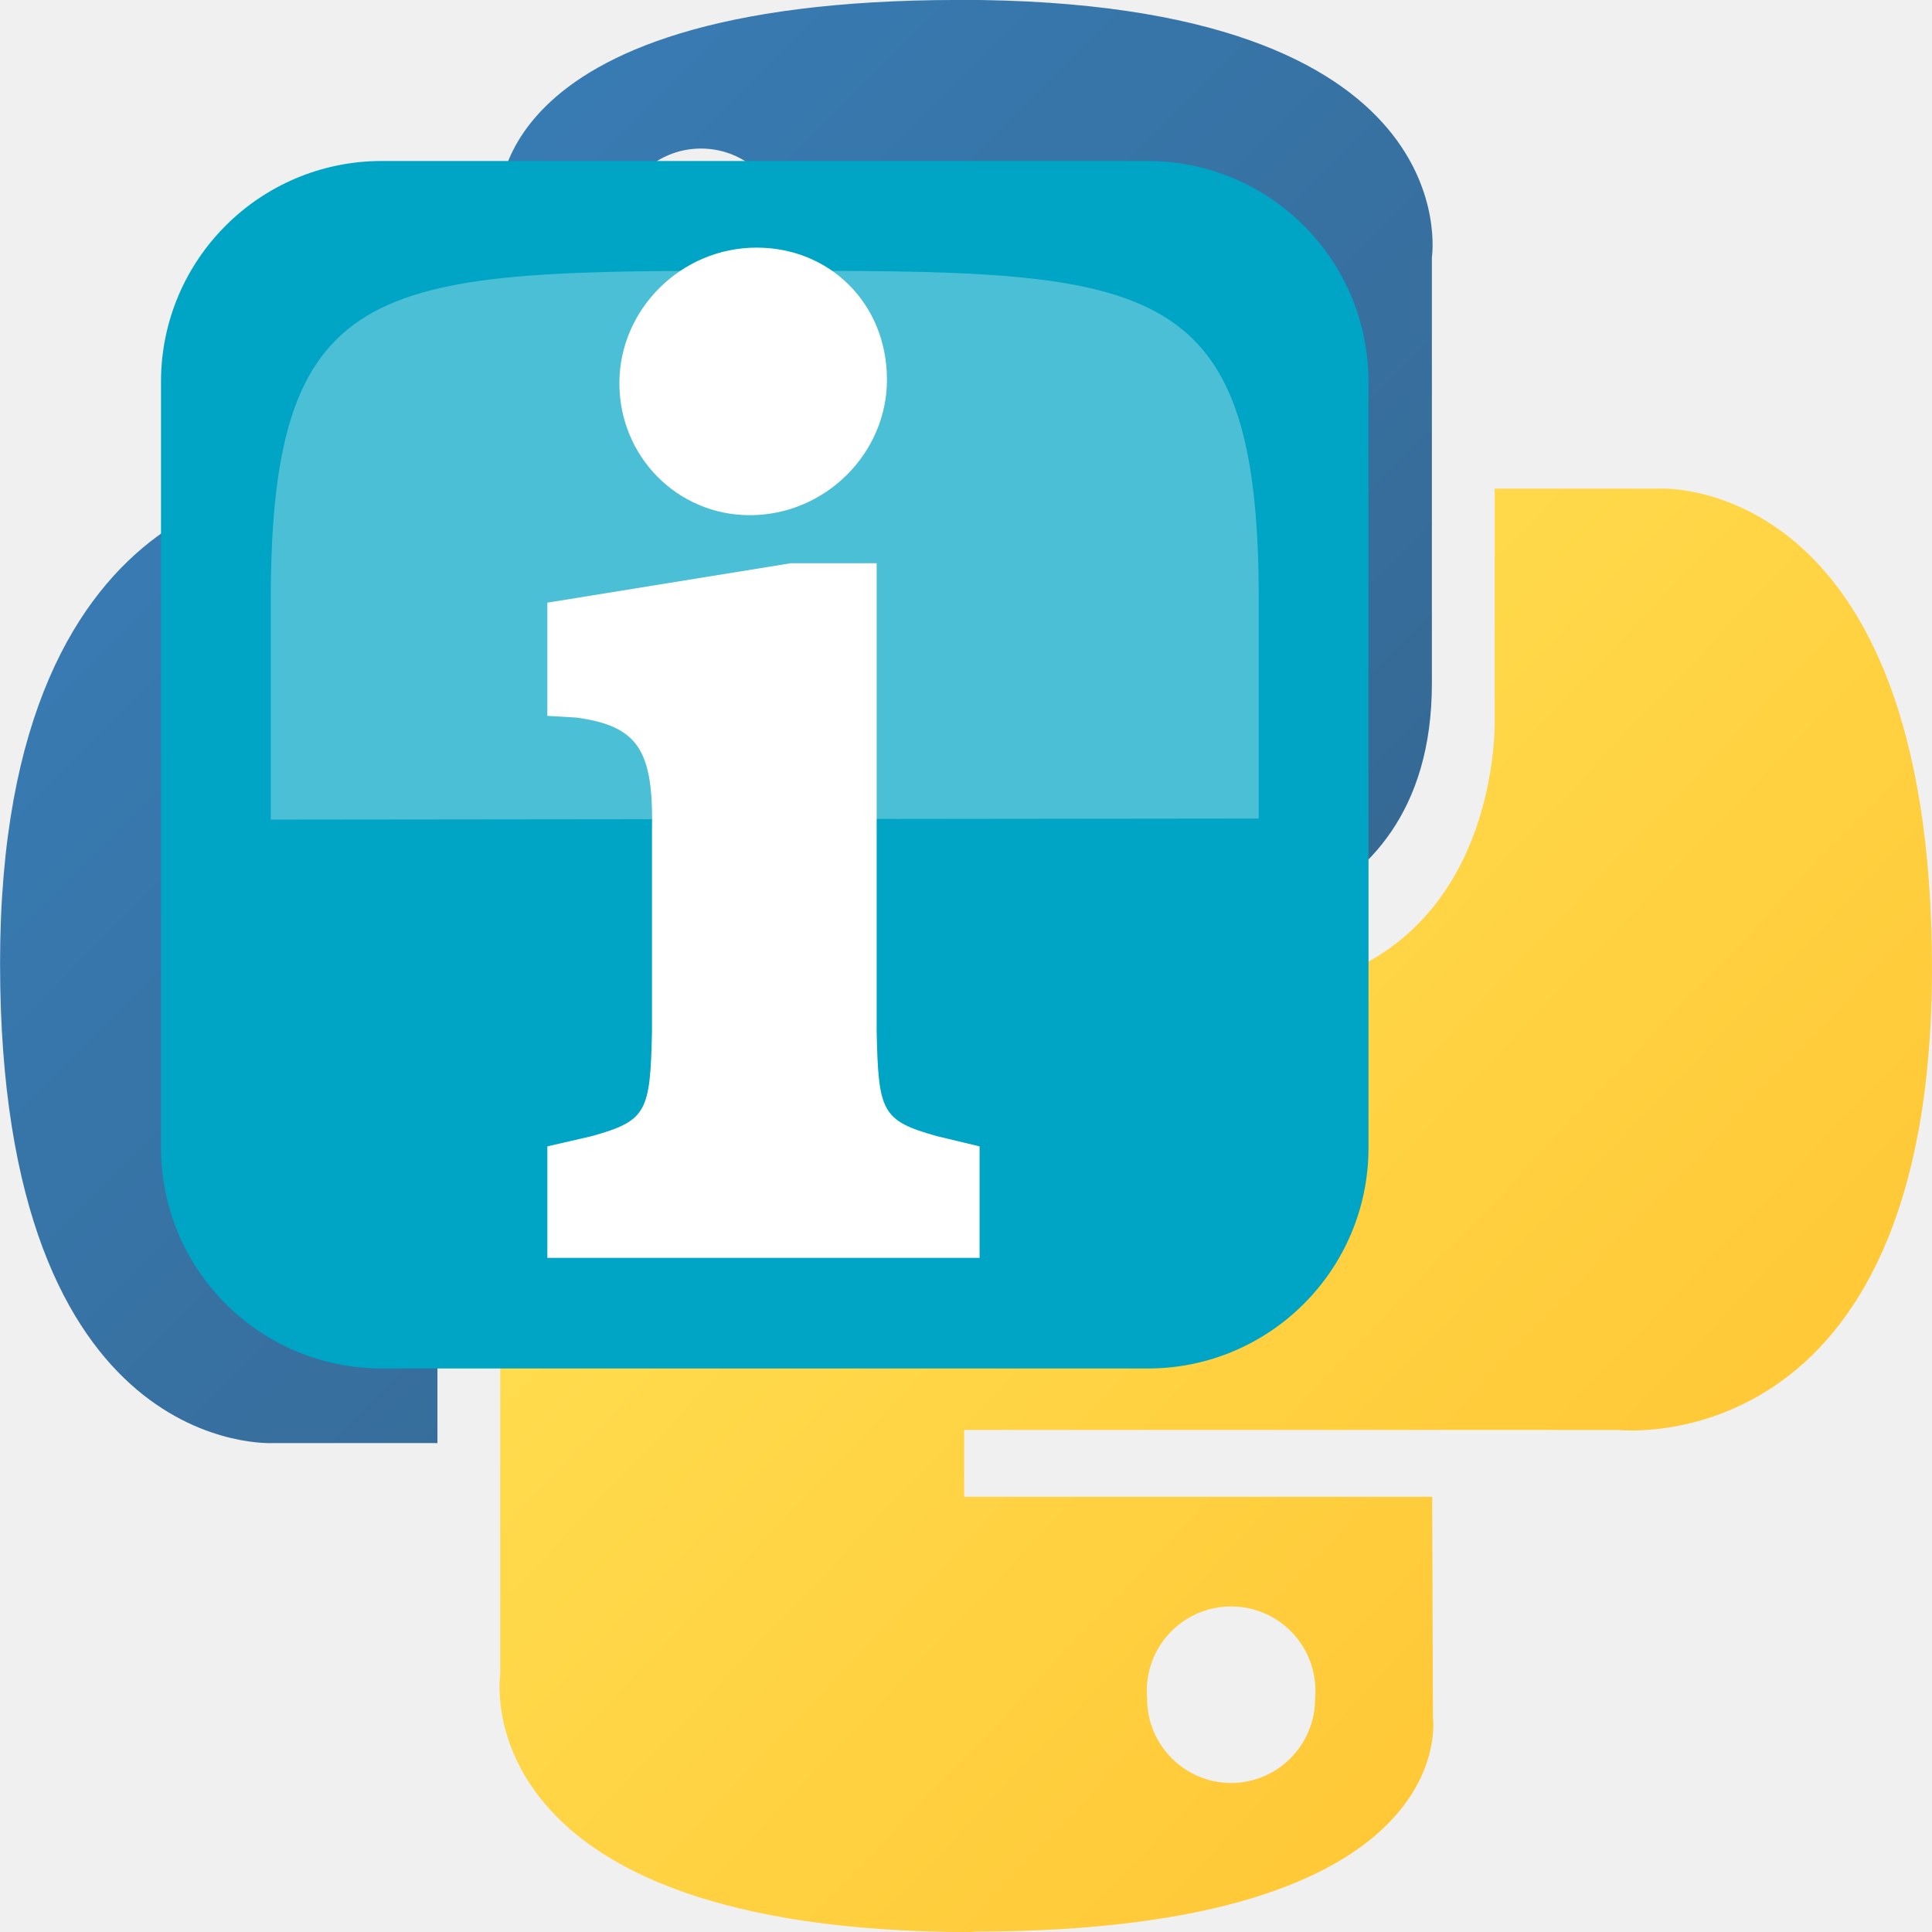
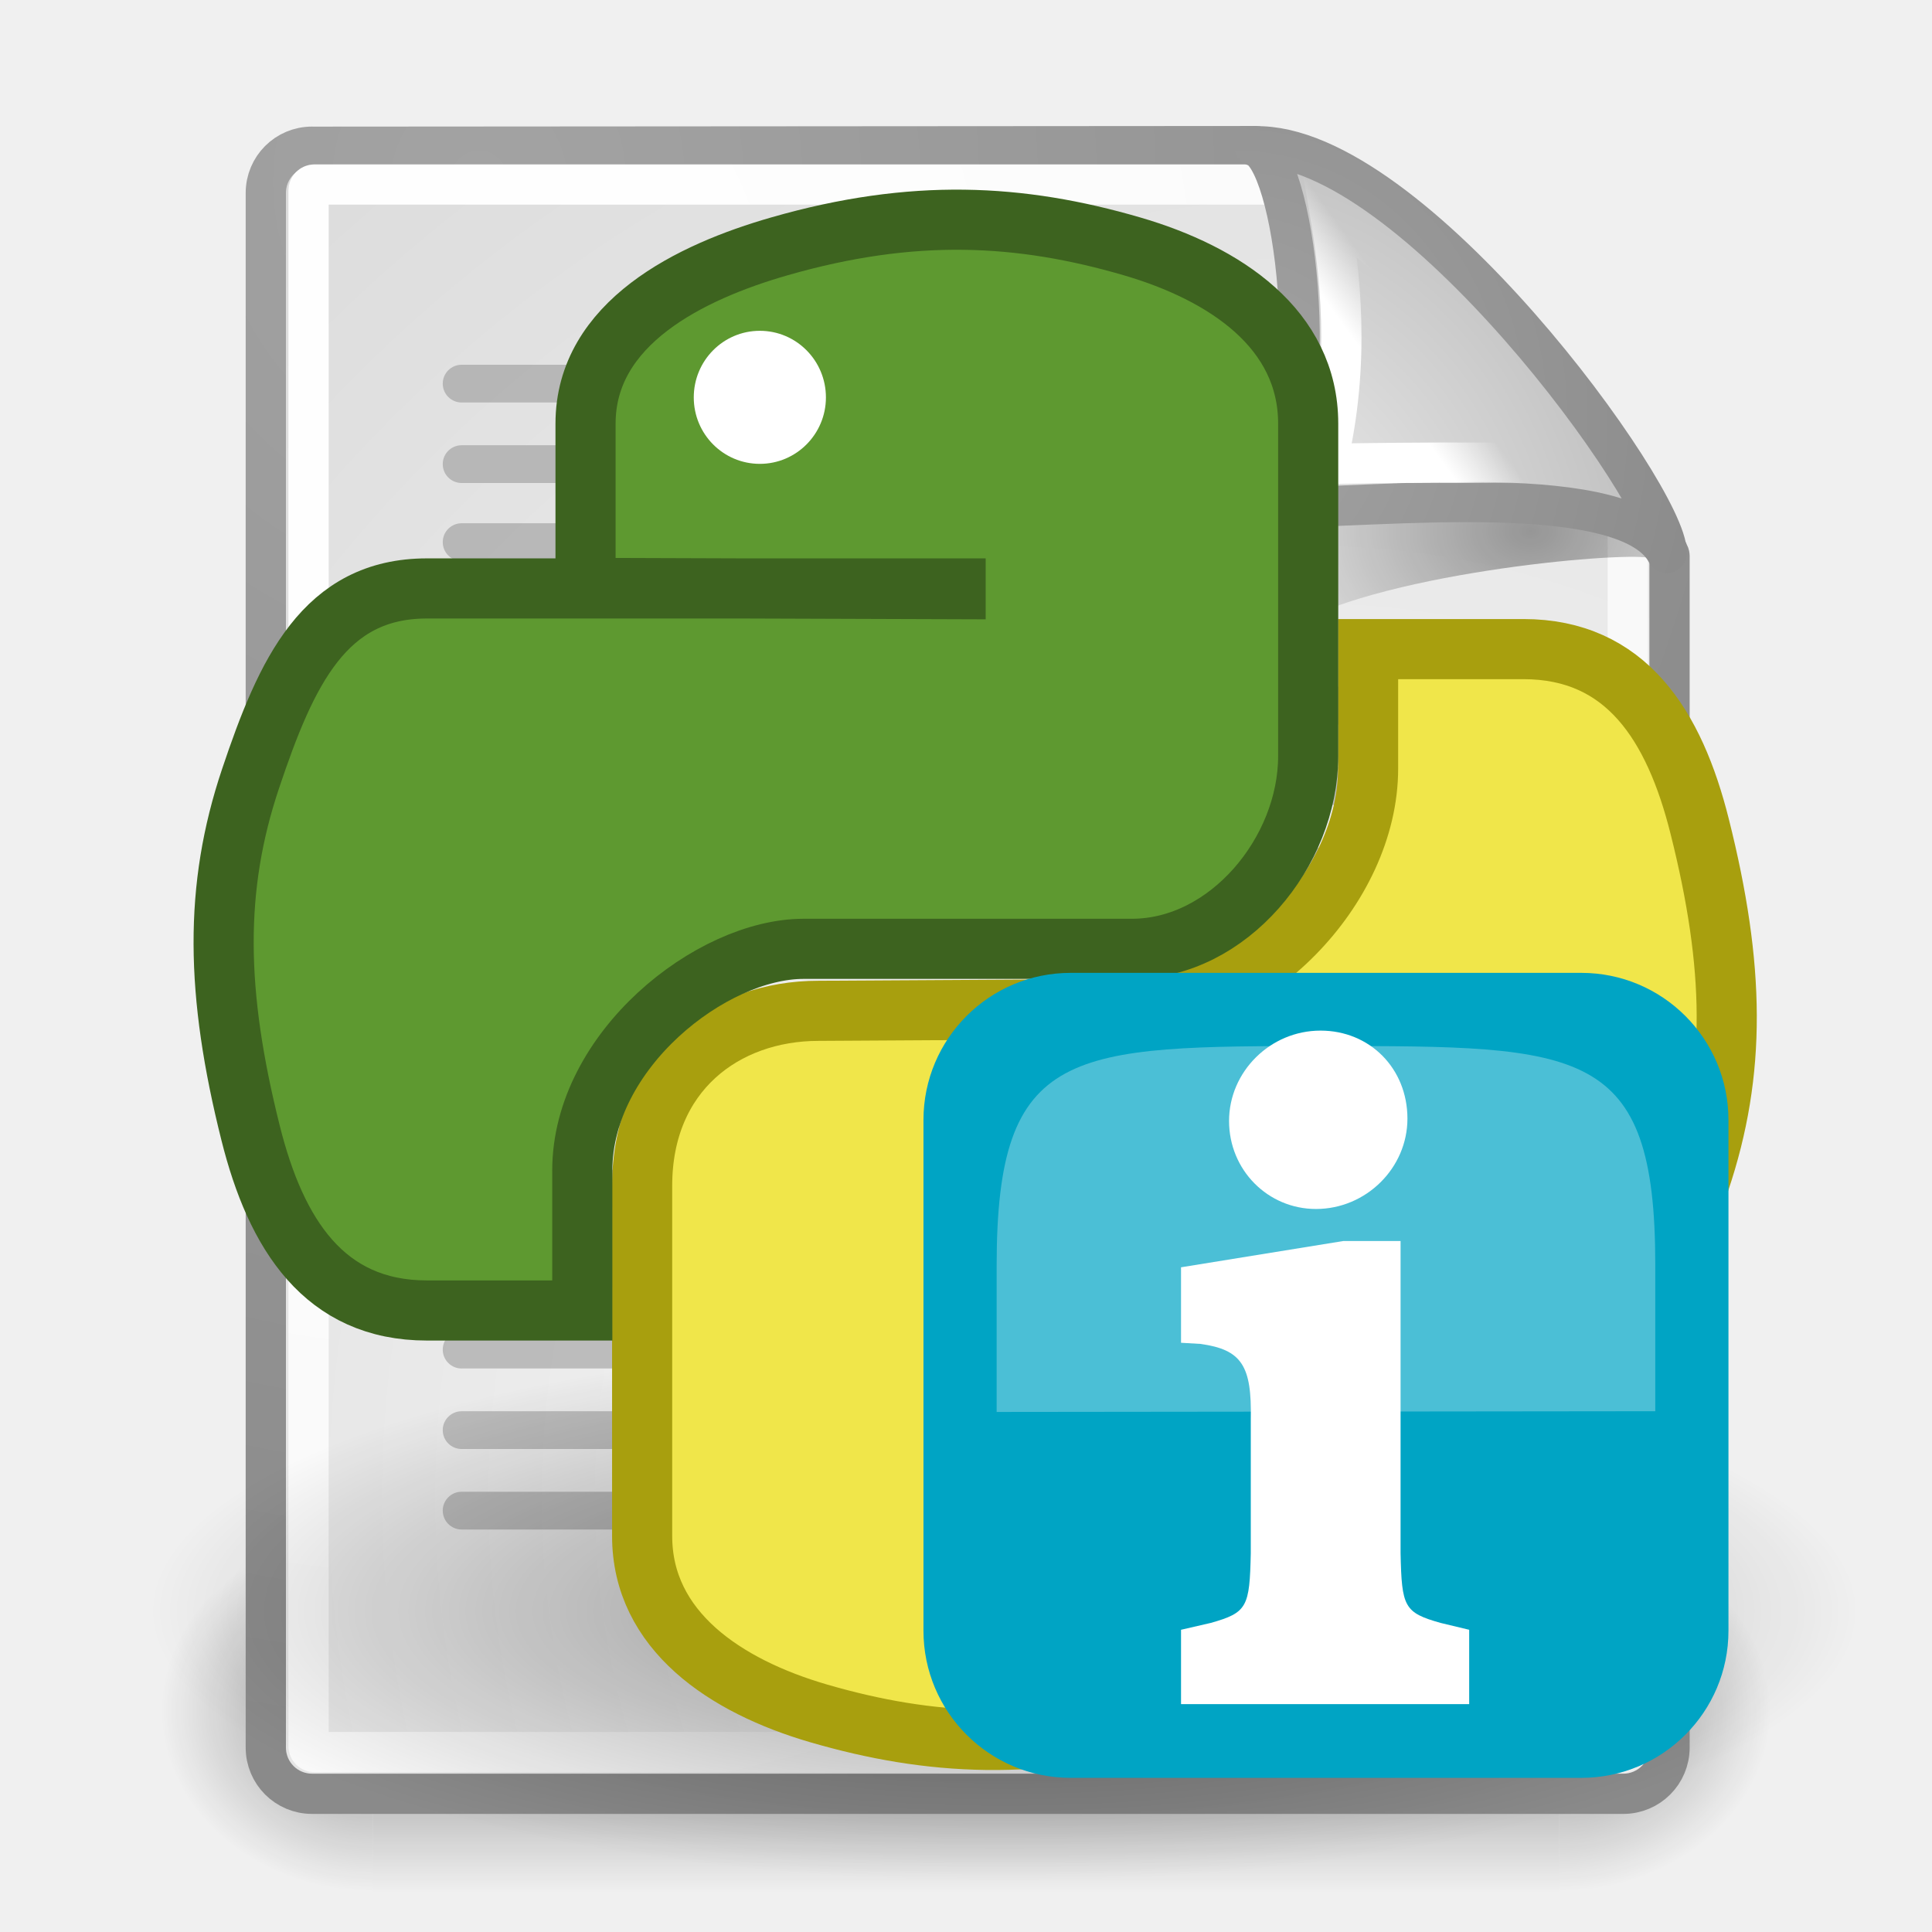
- <svg xmlns="http://www.w3.org/2000/svg" height="24" width="24" version="1.1" id="svg5893">
-   <defs id="defs5897">
-     <linearGradient gradientTransform="matrix(0.181115,0,0,0.1820598,-14.61905,3.415905)" id="a" gradientUnits="userSpaceOnUse" x1="55.549" x2="110.149" y1="77.07" y2="131.853">
-       <stop offset="0" stop-color="#387eb8" id="stop4704" />
-       <stop offset="1" stop-color="#366994" id="stop4706" />
+ <svg xmlns="http://www.w3.org/2000/svg" xmlns:xlink="http://www.w3.org/1999/xlink" id="svg249" height="48" width="48" version="1.0">
+   <defs id="defs3">
+     <radialGradient id="radialGradient24190" gradientUnits="userSpaceOnUse" cy="63.965" cx="15.116" gradientTransform="scale(1.644,0.60828)" r="12.289">
+       <stop id="stop4116" offset="0" />
+       <stop id="stop4118" stop-opacity="0" offset="1" />
+     </radialGradient>
+     <linearGradient id="linearGradient8166" y2="38.07" gradientUnits="userSpaceOnUse" x2="34.17" gradientTransform="matrix(-.032779 -.99946 .99946 -.032779 -.70965 45.063)" y1="36.921" x1="33.396">
+       <stop id="stop2253" stop-color="#fff" offset="0" />
+       <stop id="stop2255" stop-color="#fff" stop-opacity="0" offset="1" />
    </linearGradient>
-     <linearGradient gradientTransform="matrix(0.181115,0,0,0.1820598,-14.61905,3.415905)" id="b" gradientUnits="userSpaceOnUse" x1="89.137" x2="147.777" y1="111.921" y2="168.101">
-       <stop offset="0" stop-color="#ffe052" id="stop4699" />
-       <stop offset="1" stop-color="#ffc331" id="stop4701" />
+     <linearGradient id="linearGradient269">
+       <stop id="stop270" stop-color="#a3a3a3" offset="0" />
+       <stop id="stop271" stop-color="#8a8a8a" offset="1" />
    </linearGradient>
-     <linearGradient id="b-0" x1="305" x2="335" y1="64.3" y2="81.9" gradientTransform="matrix(0.0448,0.854,0.85,-0.0445,-57.1,-251)" gradientUnits="userSpaceOnUse">
-       <stop stop-color="#d3d7cf" offset="0" id="stop6496" />
-       <stop stop-color="#babdb6" offset=".183" id="stop6498" />
-       <stop stop-color="#fff" offset=".319" id="stop6500" />
-       <stop stop-color="#babdb6" offset=".876" id="stop6502" />
-       <stop stop-color="#eeeeec" offset="1" id="stop6504" />
+     <linearGradient id="linearGradient259">
+       <stop id="stop260" stop-color="#fafafa" offset="0" />
+       <stop id="stop261" stop-color="#bbb" offset="1" />
    </linearGradient>
-     <linearGradient id="a-5" x1="97.4" x2="90.2" y1="35.2" y2="35.1" gradientTransform="matrix(-0.554,0.615,0.344,0.311,55.9,-52.8)" gradientUnits="userSpaceOnUse">
-       <stop stop-color="#f8e27e" offset="0" id="stop6491" />
-       <stop stop-color="#e3d189" offset="1" id="stop6493" />
+     <radialGradient id="radialGradient15656" xlink:href="#linearGradient269" gradientUnits="userSpaceOnUse" cy="3.756" cx="8.824" gradientTransform="matrix(.96827 0 0 1.0328 3.3536 .64645)" r="37.752" />
+     <radialGradient id="radialGradient15658" xlink:href="#linearGradient259" gradientUnits="userSpaceOnUse" cy="35.737" cx="33.967" gradientTransform="scale(.96049 1.0411)" r="86.708" />
+     <radialGradient id="radialGradient15668" gradientUnits="userSpaceOnUse" cy="7.268" cx="8.144" gradientTransform="matrix(.96827 0 0 1.0328 3.3536 .64645)" r="38.159">
+       <stop id="stop15664" stop-color="#fff" offset="0" />
+       <stop id="stop15666" stop-color="#f8f8f8" offset="1" />
+     </radialGradient>
+     <radialGradient id="radialGradient5350" xlink:href="#linearGradient269" gradientUnits="userSpaceOnUse" cy="2.367" cx="31.863" gradientTransform="matrix(.33174 -2.3449e-17 2.5011e-17 .35383 20.105 9.5823)" r="37.752" />
+     <radialGradient id="radialGradient5352" xlink:href="#linearGradient259" gradientUnits="userSpaceOnUse" cy="14.937" cx="30.654" gradientTransform="matrix(.14836 .010091 -.011044 .16236 25.06 12.817)" r="86.708" />
+     <radialGradient id="radialGradient4796" gradientUnits="userSpaceOnUse" cy="12.989" cx="37.03" gradientTransform="matrix(1.7447 2.3136e-22 -1.663e-22 1.2838 -26.583 -3.4784)" r="4.293">
+       <stop id="stop4792" offset="0" />
+       <stop id="stop4794" stop-opacity="0" offset="1" />
+     </radialGradient>
+     <linearGradient id="linearGradient3688">
+       <stop id="stop3690" offset="0" />
+       <stop id="stop3692" stop-opacity="0" offset="1" />
+     </linearGradient>
+     <radialGradient id="radialGradient2088" xlink:href="#linearGradient3688" gradientUnits="userSpaceOnUse" cy="43.5" cx="4.993" gradientTransform="matrix(2.0038 0 0 1.4 27.988 -17.4)" r="2.5" />
+     <radialGradient id="radialGradient2090" xlink:href="#linearGradient3688" gradientUnits="userSpaceOnUse" cy="43.5" cx="4.993" gradientTransform="matrix(2.0038 0 0 1.4 -20.012 -104.4)" r="2.5" />
+     <linearGradient id="linearGradient2092" y2="39.999" gradientUnits="userSpaceOnUse" x2="25.058" y1="47.028" x1="25.058">
+       <stop id="stop3704" stop-opacity="0" offset="0" />
+       <stop id="stop3710" offset=".5" />
+       <stop id="stop3706" stop-opacity="0" offset="1" />
    </linearGradient>
  </defs>
-   <g transform="translate(0 -8)" id="g5891">
-     <g id="g5911" transform="matrix(1.199927,0,0,1.200151,7.777556,-10.84162)">
-       <path id="path4711" overflow="visible" d="m 3.447,15.699 c -5.076,0 -4.762,2.211 -4.762,2.211 l 0.008,1.784 h 4.845 v 1.002 h -6.769 c 0,0 -3.25,-0.174 -3.25,4.974 0,5.151 2.835,4.966 2.835,4.966 h 1.693 v -2.389 c 0,0 -0.091,-2.85 2.793,-2.85 h 4.8 c 0,0 2.702,0.045 2.702,-2.623 v -4.411 c 0,0 0.412,-2.665 -4.894,-2.665 z m -2.672,1.538 c 0.484,0 0.869,0.393 0.869,0.877 a 0.873,0.873 0 1 1 -1.739,0 c 0,-0.484 0.389,-0.877 0.869,-0.877 z" style="overflow:visible;fill:url(#a);stroke-width:3.78" />
-       <path id="path4713" overflow="visible" d="m 3.591,35.693 c 5.076,0 4.762,-2.211 4.762,-2.211 l -0.008,-2.29 H 3.5 V 30.5 h 6.769 c 0,0 3.25,0.37 3.25,-4.777 0,-5.151 -2.835,-4.966 -2.835,-4.966 H 8.992 v 2.389 c 0,0 0.091,2.85 -2.793,2.85 h -4.8 c 0,0 -2.702,-0.042 -2.702,2.623 v 4.411 c 0,0 -0.412,2.668 4.894,2.668 z m 2.672,-1.538 a 0.873,0.873 0 0 1 -0.869,-0.877 0.873,0.873 0 1 1 1.739,0 0.873,0.873 0 0 1 -0.869,0.877 z" style="overflow:visible;fill:url(#b);stroke-width:3.78" />
-     </g>
-     <g id="g5715" transform="matrix(1.363636,0,0,1.363636,29.27273,-7.727274)">
-       <rect style="fill:#00a4c4;fill-opacity:1" id="rect3998" y="13" x="-20" width="11" rx="2.011" height="11" />
-       <path style="opacity:0.3;fill:#fcffff;fill-rule:evenodd" id="path4002" d="m -19,19 9,-0.01 c 0,0 0,0 0,-2 C -10,14 -11,14 -14.5,14 c -3.5,0 -4.5,0 -4.5,3 0,2 0,2 0,2 z" />
-       <text id="text5143" y="22.991" x="-16.761" style="font-style:normal;font-weight:normal;font-size:23.121px;line-height:1.25;font-family:sans-serif;letter-spacing:0px;word-spacing:0px;fill:#000000;fill-opacity:1;stroke:none;stroke-width:1.576" xml:space="preserve">
-         <tspan style="font-style:normal;font-variant:normal;font-weight:bold;font-stretch:normal;font-size:12.612px;font-family:'Bookman Old Style';-inkscape-font-specification:'Bookman Old Style Bold';fill:#ffffff;fill-opacity:1;stroke-width:1.576" y="22.991" x="-16.761" id="tspan5141">i</tspan>
-       </text>
+   <g id="layer6">
+     <g id="g2033">
+       <g id="g3712" opacity=".4" transform="matrix(1.0526 0 0 1.2857 -1.2632 -13.429)">
+         <rect id="rect2801" opacity="1" height="7" width="5" y="40" x="38" fill="url(#radialGradient2088)" />
+         <rect id="rect3696" opacity="1" transform="scale(-1)" height="7" width="5" y="-47" x="-10" fill="url(#radialGradient2090)" />
+         <rect id="rect3700" opacity="1" height="7" width="28" y="40" x="10" fill="url(#linearGradient2092)" />
+       </g>
    </g>
  </g>
+   <g id="layer1" stroke-linejoin="round" stroke-linecap="round">
+     <path id="rect15391" style="color:#000000" d="m7.753 3.646l23.447-0.016s10.279 9.544 10.279 10.18v29.607c0 0.636-0.513 1.149-1.149 1.149h-32.577c-0.637 0-1.149-0.513-1.149-1.149v-38.622c0-0.637 0.512-1.15 1.149-1.15z" display="block" stroke="url(#radialGradient15656)" fill="url(#radialGradient15658)" />
+     <path id="rect15660" style="color:#000000" d="m7.815 4.584h24.876s7.751 8.021 7.751 8.104v30.693c0 0.083-0.067 0.149-0.149 0.149h-32.478c-0.083 0-0.149-0.066-0.149-0.149v-38.648c0-0.083 0.066-0.149 0.149-0.149z" display="block" stroke="url(#radialGradient15668)" fill="none" />
+   </g>
+   <g id="layer5">
+     <path id="path5348" opacity=".357" style="color:#000000" fill-rule="evenodd" fill="url(#radialGradient4796)" d="m40.985 13.861c-0.728-1.346-6.103-3.73-8.9-4.53 0.169 1.573-0.123 6.318-0.123 6.318 2.062-1.375 8.242-1.95 9.023-1.788z" />
+     <path id="path2210" stroke-linejoin="round" stroke="url(#radialGradient5350)" fill="url(#radialGradient5352)" style="color:#000000" d="m41.411 13.739c0.013-1.415-6.353-10.207-10.236-10.104 0.973 0.234 1.751 6.168 0.361 8.981 2.75 0 8.911-0.735 9.875 1.123z" display="block" />
+     <path id="path2247" style="color:#000000" fill="none" stroke="url(#linearGradient8166)" d="m39.122 11.586c-0.729-1.346-4.159-5.069-6.082-6.306 0.239 1.426 0.537 3.683-0.078 6.244 0 0 5.379-0.1 6.16 0.062z" />
+     <g id="g5535" fill-rule="evenodd" transform="translate(60)" fill="#8d8d8d">
+       <rect id="rect4819" opacity=".511" style="color:#000000" rx=".469" ry=".469" height=".938" width="16.772" y="9.062" x="-49" />
+       <rect id="rect4821" opacity=".511" style="color:#000000" rx=".469" ry=".469" height=".938" width="16.772" y="11.062" x="-49" />
+       <rect id="rect4823" opacity=".511" style="color:#000000" rx=".469" ry=".469" height=".938" width="16.772" y="13" x="-49" />
+       <rect id="rect4825" opacity=".511" style="color:#000000" rx=".469" ry=".469" height=".938" width="16.772" y="15.125" x="-49" />
+       <rect id="rect4827" opacity=".511" style="color:#000000" rx=".469" ry=".469" height=".938" width="26.125" y="19.062" x="-49" />
+       <rect id="rect4831" opacity=".511" style="color:#000000" rx=".469" ry=".469" height=".938" width="26.125" y="21.062" x="-49" />
+       <rect id="rect4833" opacity=".511" style="color:#000000" rx=".469" ry=".469" height=".938" width="26.125" y="23.062" x="-49" />
+       <rect id="rect4835" opacity=".511" style="color:#000000" rx=".469" ry=".469" height=".938" width="26.125" y="25.062" x="-49" />
+       <rect id="rect4837" opacity=".511" style="color:#000000" rx=".469" ry=".469" height=".938" width="26.125" y="27.062" x="-49" />
+       <rect id="rect4839" opacity=".511" style="color:#000000" rx=".469" ry=".469" height=".938" width="26.125" y="29.062" x="-49" />
+       <rect id="rect4841" opacity=".511" style="color:#000000" rx=".469" ry=".469" height=".938" width="26.125" y="31.062" x="-49" />
+       <rect id="rect4843" opacity=".511" style="color:#000000" rx=".469" ry=".469" height=".938" width="26.125" y="33.062" x="-49" />
+       <rect id="rect4845" opacity=".511" style="color:#000000" rx=".469" ry=".469" height=".938" width="26.125" y="35.062" x="-49" />
+       <rect id="rect4849" opacity=".511" style="color:#000000" rx=".469" ry=".469" height=".938" width="12.83" y="37.062" x="-49" />
+       <rect id="rect5533" opacity=".511" style="color:#000000" rx=".469" ry=".469" height=".938" width="26.125" y="17.062" x="-49" />
+     </g>
+   </g>
+   <g id="layer2" transform="matrix(1.493793,0,0,1.493793,-25.06724,-24.9538)">
+     <ellipse id="path4112" transform="matrix(0.70455,0,0,0.602,15.976,20.077)" style="opacity:0.396;fill:url(#radialGradient24190)" cx="24.85" cy="38.909" rx="20.203" ry="7.475" />
+     <g id="g3545" transform="translate(-44,-0.99911)">
+       <path id="path2744" d="m 83.481,43.251 c 0,1.676 -1.749,2.525 -3.226,2.949 -2.222,0.638 -4.005,0.541 -5.862,0 -1.55,-0.452 -2.932,-1.375 -2.932,-2.949 v -5.826 c 0,-1.886 1.369,-2.909 2.932,-2.909 l 5.213,-0.031 c 1.953,0 3.929,-1.999 3.929,-3.999 V 28.5 h 2.584 c 1.707,0 2.51,1.268 2.931,2.949 0.587,2.335 0.613,4.081 0,5.901 -0.592,1.768 -1.227,3.159 -2.931,3.159 h -2.638 -6.156 v -0.012 l 6.156,0.021 z" style="fill:#f0e64a;fill-opacity:1;stroke:#a89f0e;stroke-opacity:1" />
+       <g id="g3534" transform="translate(0.038609,19.855)">
+         <path id="path3530" d="m 70.481,4.895 c 0,-1.677 1.749,-2.526 3.226,-2.949 2.221,-0.638 4.004,-0.541 5.861,0 1.551,0.452 2.932,1.375 2.932,2.949 v 5.531 c 0,1.592 -1.327,3.204 -2.932,3.204 h -5.461 c -1.533,0 -3.68,1.687 -3.68,3.687 v 2.328 h -2.584 c -1.707,0 -2.511,-1.268 -2.932,-2.949 -0.586,-2.335 -0.612,-4.081 0,-5.901 0.593,-1.767 1.227,-3.159 2.932,-3.159 h 2.638 6.155 V 7.648 L 70.481,7.627 Z" style="fill:#5e9930;fill-opacity:1;stroke:#3d631f;stroke-opacity:1" />
+         <path id="path2734" d="m 72.281,4.459 c 0,-0.612 0.491,-1.108 1.099,-1.108 0.606,0 1.099,0.495 1.099,1.108 0,0.61 -0.493,1.105 -1.099,1.105 -0.608,0 -1.099,-0.495 -1.099,-1.105 z" style="fill:#ffffff" />
+       </g>
+       <path id="path2736" d="m 79.523,43.618 c 0,-0.611 0.493,-1.106 1.099,-1.106 0.608,0 1.099,0.495 1.099,1.106 0,0.612 -0.491,1.107 -1.099,1.107 -0.606,0 -1.099,-0.495 -1.099,-1.107 z" style="fill:#ffffff" />
+     </g>
+   </g>
+   <g id="g5715" transform="matrix(1.818182,0,0,1.818182,59.30682,0.5340006)">
+     <rect style="fill:#00a4c4;fill-opacity:1" id="rect3998" y="13" x="-20" width="11" rx="2.011" height="11" />
+     <path style="opacity:0.3;fill:#fcffff;fill-rule:evenodd" id="path4002" d="m -19,19 9,-0.01 c 0,0 0,0 0,-2 C -10,14 -11,14 -14.5,14 c -3.5,0 -4.5,0 -4.5,3 0,2 0,2 0,2 z" />
+     <text id="text5143" y="22.991" x="-16.761" style="font-style:normal;font-weight:normal;font-size:23.121px;line-height:1.25;font-family:sans-serif;letter-spacing:0px;word-spacing:0px;fill:#000000;fill-opacity:1;stroke:none;stroke-width:1.576" xml:space="preserve">
+       <tspan style="font-style:normal;font-variant:normal;font-weight:bold;font-stretch:normal;font-size:12.612px;font-family:'Bookman Old Style';-inkscape-font-specification:'Bookman Old Style Bold';fill:#ffffff;fill-opacity:1;stroke-width:1.576" y="22.991" x="-16.761" id="tspan5141">i</tspan>
+     </text>
+   </g>
</svg>
